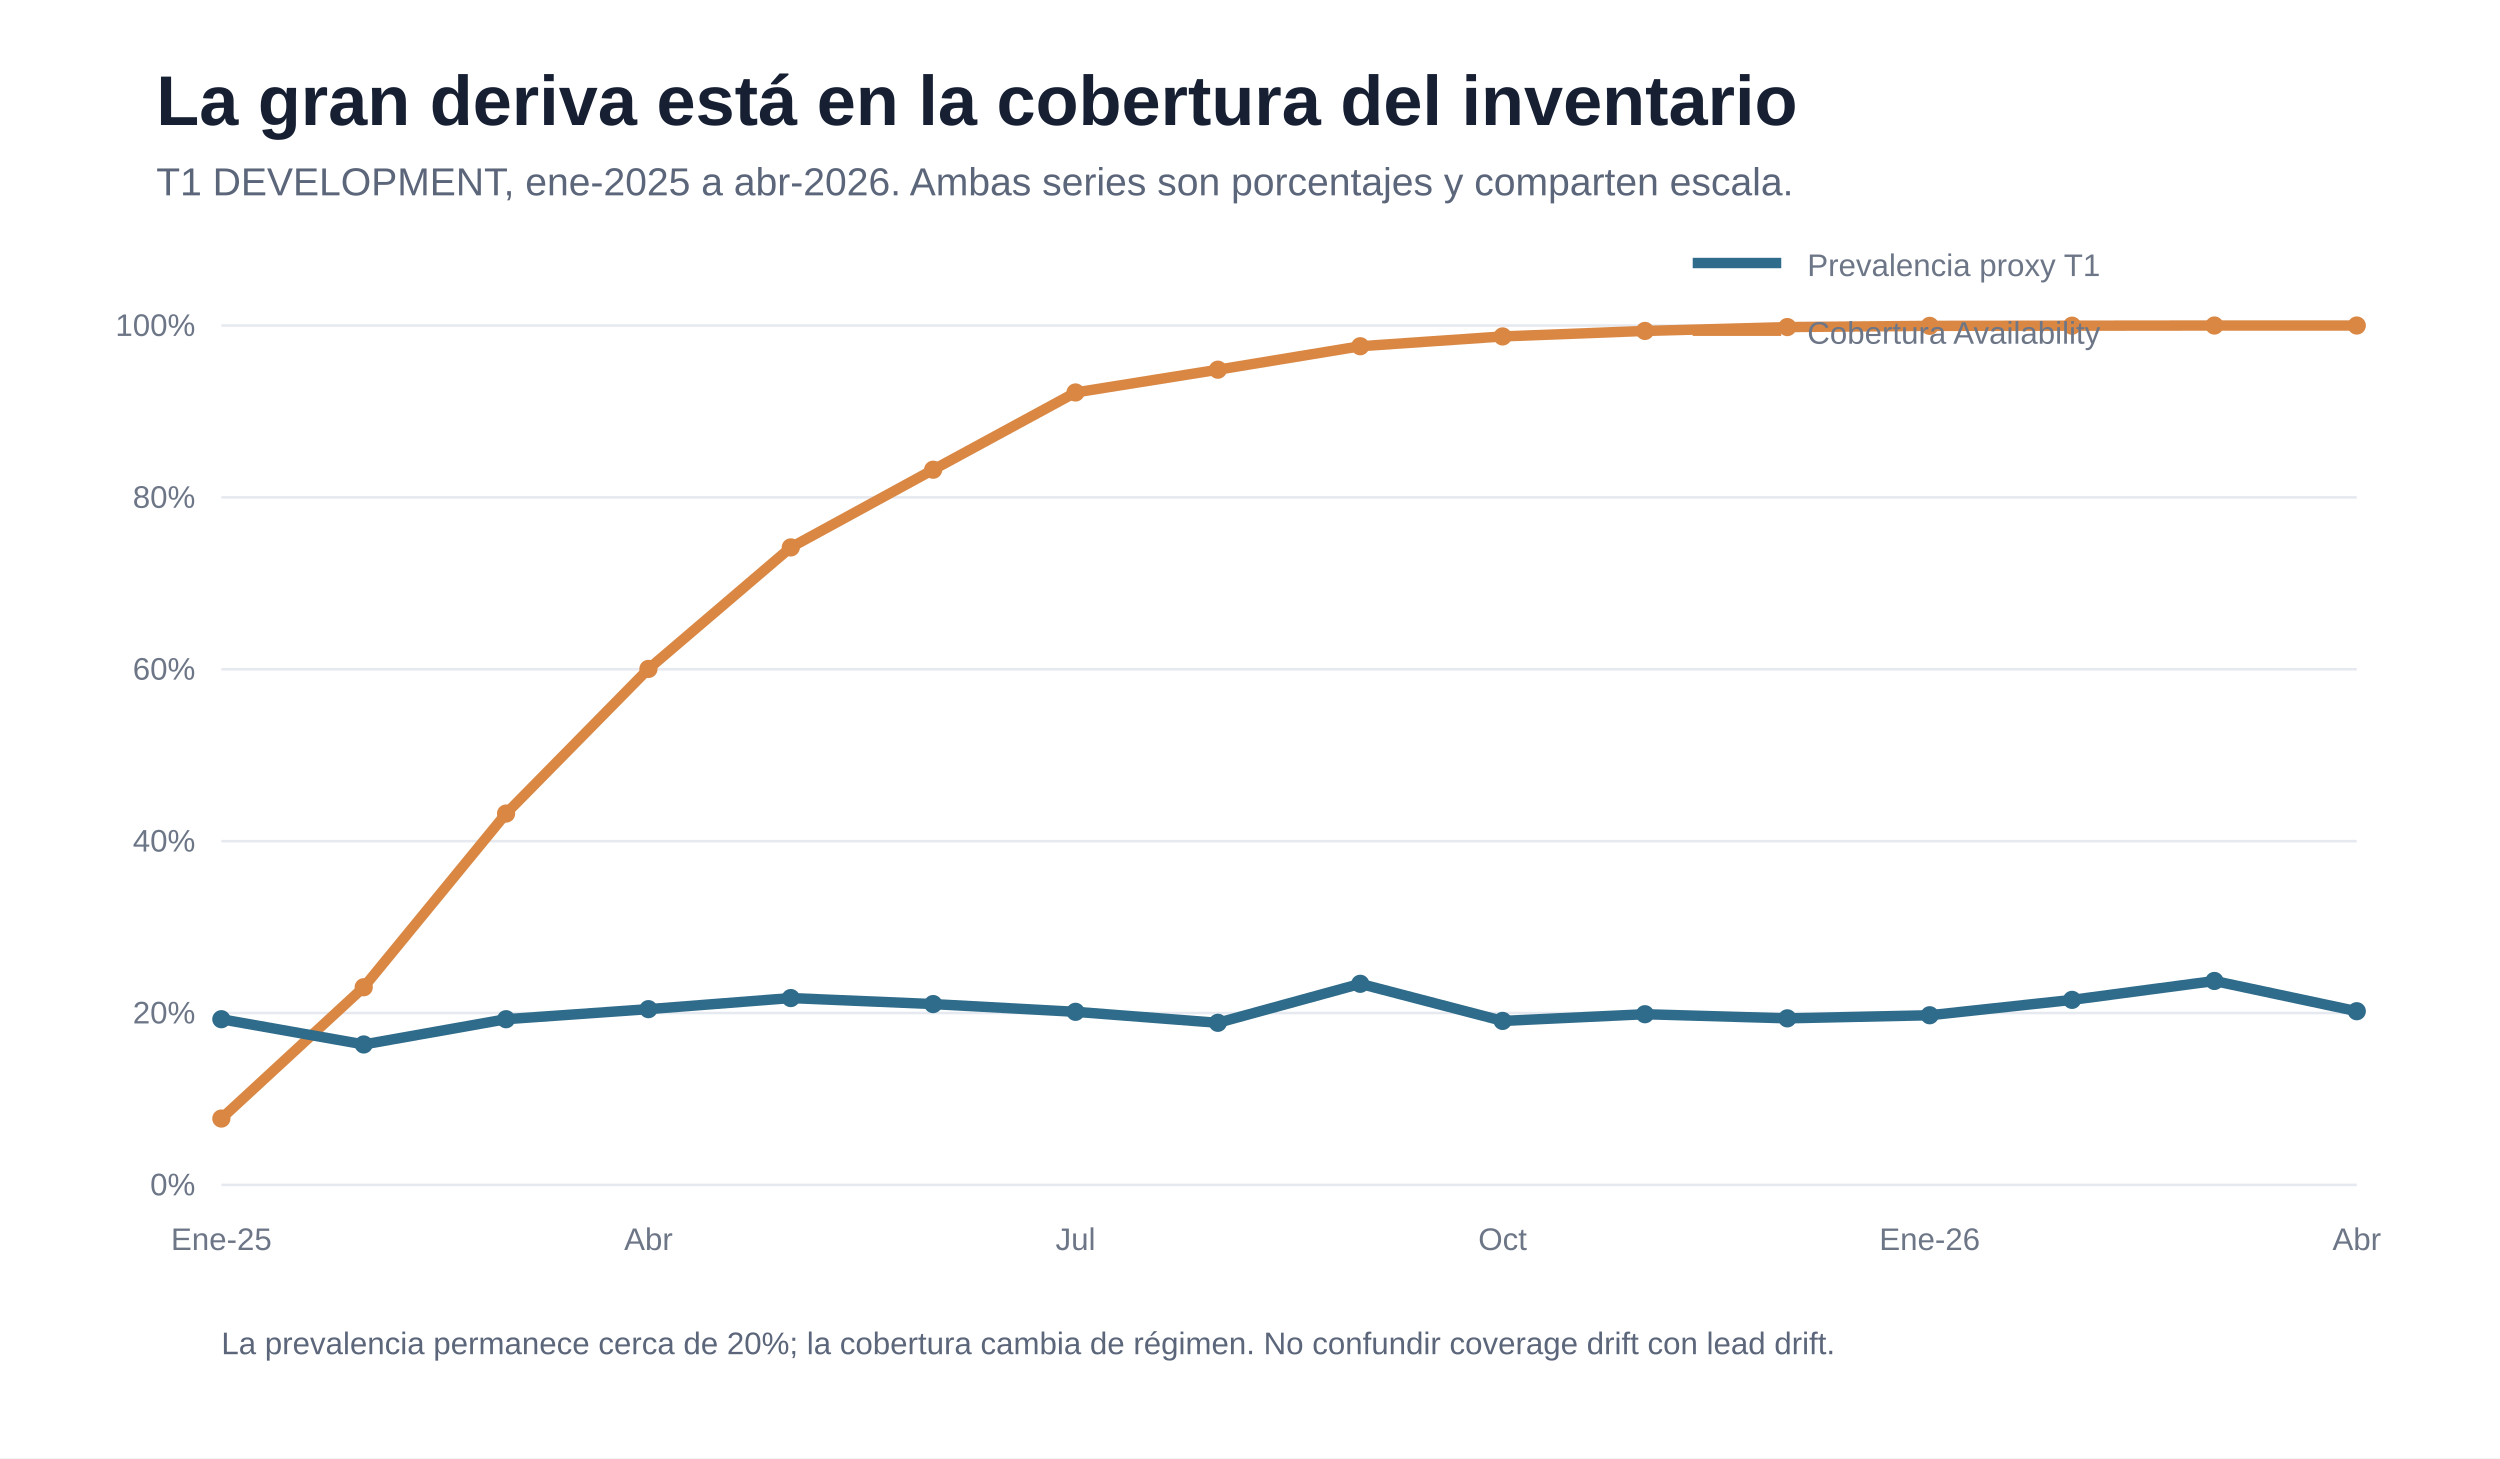
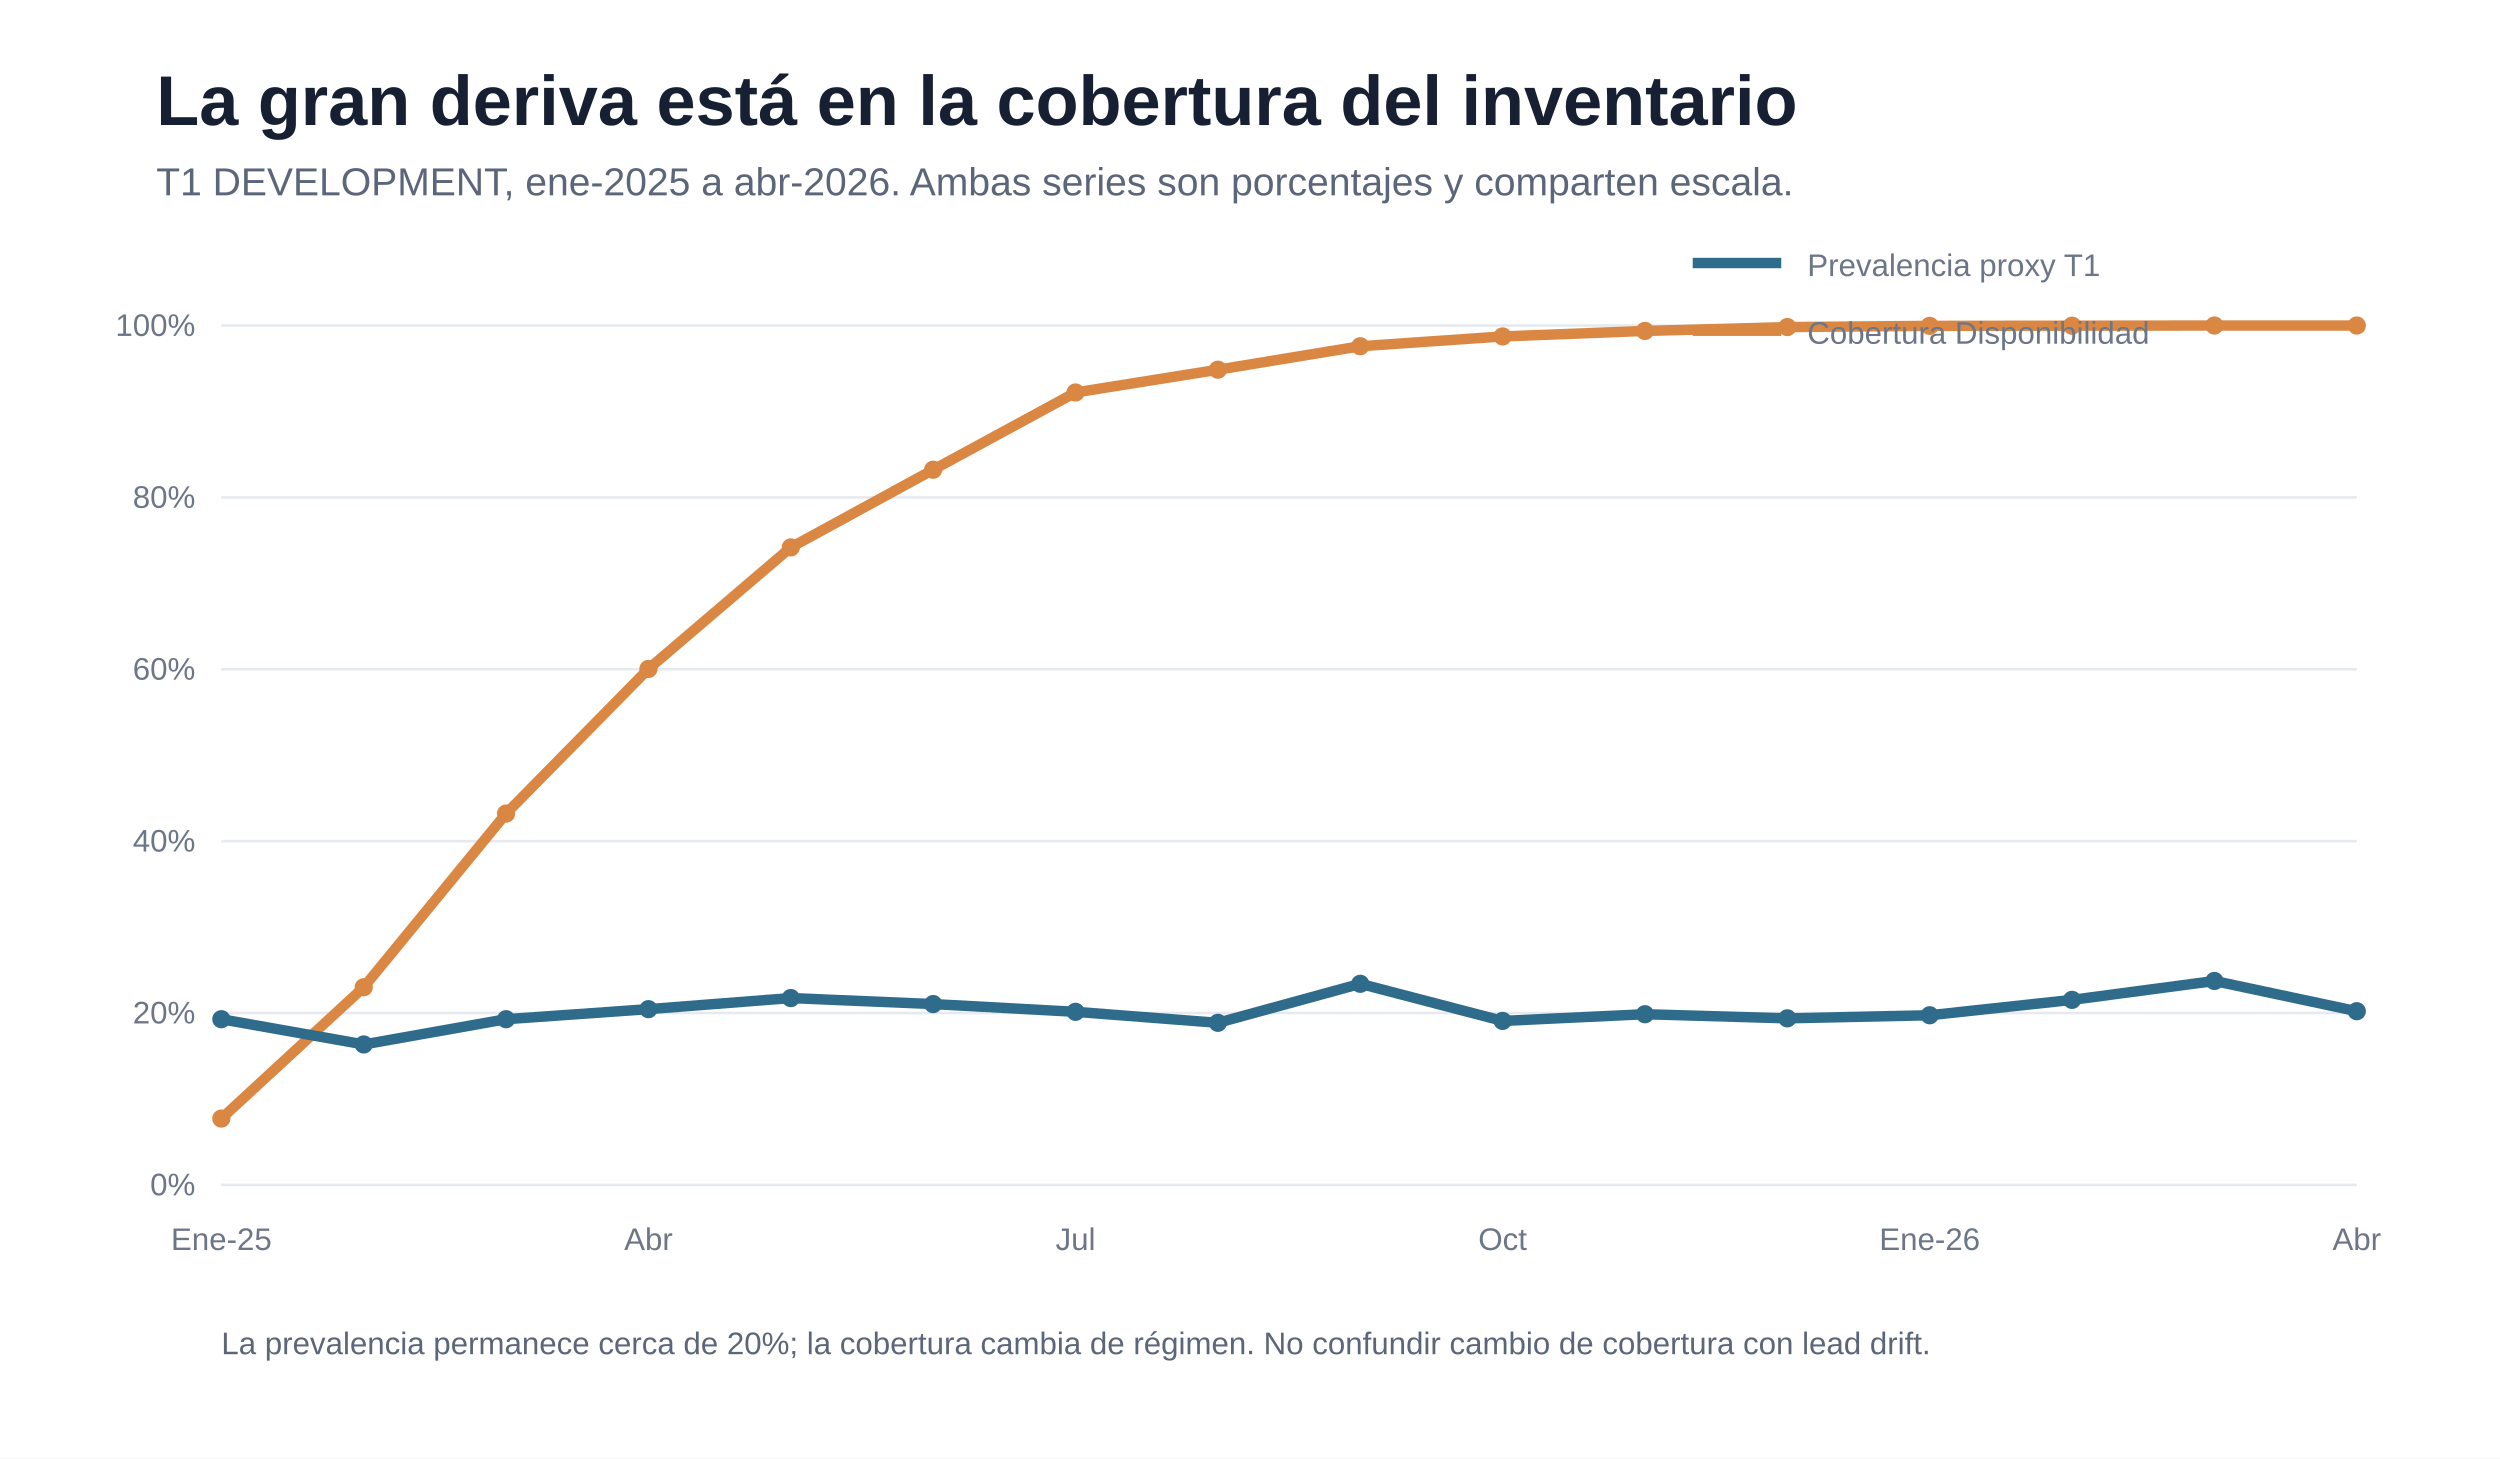
<svg xmlns="http://www.w3.org/2000/svg" width="960" height="560" viewBox="0 0 960 560" role="img" aria-label="La gran deriva está en la cobertura del inventario">
  <style>
text{font-family:Arial,Helvetica,sans-serif;fill:#172033}.title{font-size:27px;font-weight:700}.sub{font-size:15px;fill:#5c667a}.axis{font-size:12px;fill:#6d7687}.label{font-size:13px;font-weight:600}.value{font-size:12px;font-weight:700}.note{font-size:12px;fill:#5c667a}.grid{stroke:#e6e9ef;stroke-width:1}.axisline{stroke:#9aa3b2;stroke-width:1}.a{fill:#2f6b8a}.b{fill:#d98743}.c{fill:#6d9b76}.d{fill:#8b78a8}.lineA{fill:none;stroke:#2f6b8a;stroke-width:4}.lineB{fill:none;stroke:#d98743;stroke-width:4}.ptA{fill:#2f6b8a}.ptB{fill:#d98743}
</style>
  <rect width="960" height="560" fill="#ffffff" />
  <text x="60" y="48" class="title">La gran deriva está en la cobertura del inventario</text>
  <text x="60" y="75" class="sub">T1 DEVELOPMENT, ene-2025 a abr-2026. Ambas series son porcentajes y comparten escala.</text>
  <line x1="85" y1="455" x2="905" y2="455" class="grid" />
  <text x="75" y="459" text-anchor="end" class="axis">0%</text>
  <line x1="85" y1="389" x2="905" y2="389" class="grid" />
  <text x="75" y="393" text-anchor="end" class="axis">20%</text>
  <line x1="85" y1="323" x2="905" y2="323" class="grid" />
  <text x="75" y="327" text-anchor="end" class="axis">40%</text>
  <line x1="85" y1="257" x2="905" y2="257" class="grid" />
  <text x="75" y="261" text-anchor="end" class="axis">60%</text>
  <line x1="85" y1="191" x2="905" y2="191" class="grid" />
  <text x="75" y="195" text-anchor="end" class="axis">80%</text>
  <line x1="85" y1="125" x2="905" y2="125" class="grid" />
  <text x="75" y="129" text-anchor="end" class="axis">100%</text>
  <polyline points="85,429.524 139.667,379.1 194.333,312.407 249,256.868 303.667,210.206 358.333,180.374 413,150.707 467.667,141.962 522.333,132.953 577,129.191 631.667,127.079 686.333,125.594 741,125.132 795.667,125.066 850.333,125 905,125" class="lineB" />
  <polyline points="85,391.376 139.667,401.078 194.333,391.376 249,387.515 303.667,383.258 358.333,385.568 413,388.538 467.667,392.762 522.333,377.78 577,392.036 631.667,389.462 686.333,391.046 741,389.858 795.667,383.951 850.333,376.691 905,388.307" class="lineA" />
  <circle cx="85" cy="391.376" r="3.5" class="ptA" />
  <circle cx="139.667" cy="401.078" r="3.5" class="ptA" />
  <circle cx="194.333" cy="391.376" r="3.5" class="ptA" />
  <circle cx="249" cy="387.515" r="3.5" class="ptA" />
  <circle cx="303.667" cy="383.258" r="3.5" class="ptA" />
  <circle cx="358.333" cy="385.568" r="3.5" class="ptA" />
  <circle cx="413" cy="388.538" r="3.5" class="ptA" />
  <circle cx="467.667" cy="392.762" r="3.5" class="ptA" />
  <circle cx="522.333" cy="377.78" r="3.5" class="ptA" />
  <circle cx="577" cy="392.036" r="3.5" class="ptA" />
  <circle cx="631.667" cy="389.462" r="3.5" class="ptA" />
  <circle cx="686.333" cy="391.046" r="3.5" class="ptA" />
  <circle cx="741" cy="389.858" r="3.5" class="ptA" />
  <circle cx="795.667" cy="383.951" r="3.5" class="ptA" />
  <circle cx="850.333" cy="376.691" r="3.5" class="ptA" />
  <circle cx="905" cy="388.307" r="3.5" class="ptA" />
  <circle cx="85" cy="429.524" r="3.5" class="ptB" />
  <circle cx="139.667" cy="379.1" r="3.5" class="ptB" />
  <circle cx="194.333" cy="312.407" r="3.5" class="ptB" />
  <circle cx="249" cy="256.868" r="3.5" class="ptB" />
  <circle cx="303.667" cy="210.206" r="3.5" class="ptB" />
  <circle cx="358.333" cy="180.374" r="3.5" class="ptB" />
  <circle cx="413" cy="150.707" r="3.5" class="ptB" />
  <circle cx="467.667" cy="141.962" r="3.5" class="ptB" />
  <circle cx="522.333" cy="132.953" r="3.5" class="ptB" />
  <circle cx="577" cy="129.191" r="3.5" class="ptB" />
  <circle cx="631.667" cy="127.079" r="3.5" class="ptB" />
  <circle cx="686.333" cy="125.594" r="3.5" class="ptB" />
  <circle cx="741" cy="125.132" r="3.5" class="ptB" />
  <circle cx="795.667" cy="125.066" r="3.5" class="ptB" />
  <circle cx="850.333" cy="125" r="3.5" class="ptB" />
  <circle cx="905" cy="125" r="3.5" class="ptB" />
  <text x="85" y="480" text-anchor="middle" class="axis">Ene-25</text>
  <text x="249" y="480" text-anchor="middle" class="axis">Abr</text>
  <text x="413" y="480" text-anchor="middle" class="axis">Jul</text>
  <text x="577" y="480" text-anchor="middle" class="axis">Oct</text>
  <text x="741" y="480" text-anchor="middle" class="axis">Ene-26</text>
  <text x="905" y="480" text-anchor="middle" class="axis">Abr</text>
  <line x1="650" y1="101" x2="684" y2="101" class="lineA" />
  <text x="694" y="106" class="axis">Prevalencia proxy T1</text>
  <line x1="650" y1="127" x2="684" y2="127" class="lineB" />
-   <text x="694" y="132" class="axis">Cobertura Availability</text>
-   <text x="85" y="520" class="note">La prevalencia permanece cerca de 20%; la cobertura cambia de régimen. No confundir coverage drift con lead drift.</text>
+   <text x="694" y="132" class="axis">Cobertura Disponibilidad</text>
+   <text x="85" y="520" class="note">La prevalencia permanece cerca de 20%; la cobertura cambia de régimen. No confundir cambio de cobertura con lead drift.</text>
</svg>
